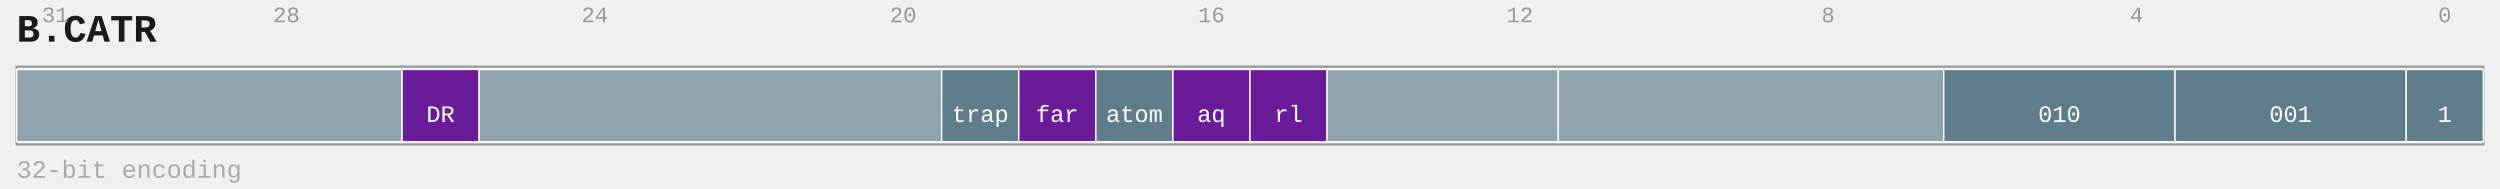
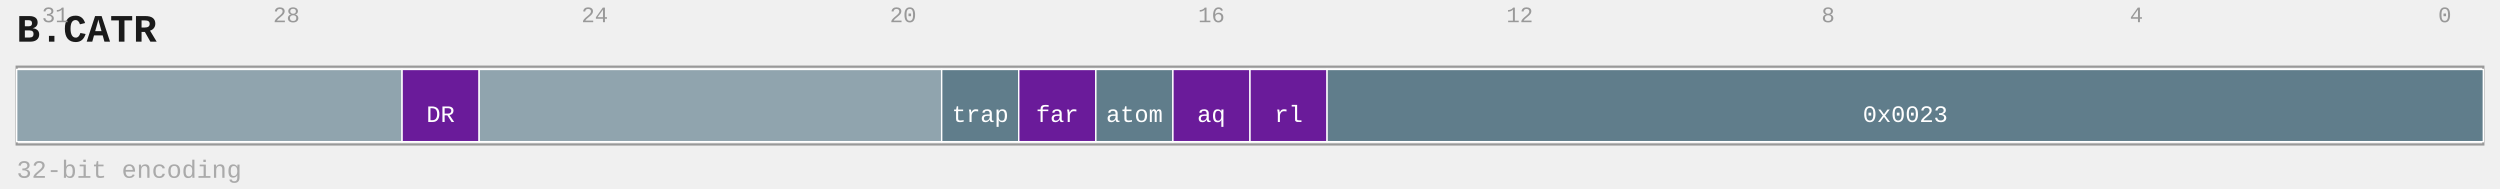
<svg xmlns="http://www.w3.org/2000/svg" viewBox="0 0 900 68" width="900" height="68">
  <defs>
    <style>
      text { font-family: 'Courier New', monospace; }
    </style>
  </defs>
  <text x="6" y="15" font-family="Helvetica Neue,Arial,sans-serif" font-weight="bold" font-size="14" fill="#1a1a1a">B.CATR</text>
  <text x="19.88" y="8" text-anchor="middle" font-size="8" fill="#999999">31</text>
  <text x="103.12" y="8" text-anchor="middle" font-size="8" fill="#999999">28</text>
  <text x="214.12" y="8" text-anchor="middle" font-size="8" fill="#999999">24</text>
  <text x="325.12" y="8" text-anchor="middle" font-size="8" fill="#999999">20</text>
  <text x="436.12" y="8" text-anchor="middle" font-size="8" fill="#999999">16</text>
  <text x="547.12" y="8" text-anchor="middle" font-size="8" fill="#999999">12</text>
  <text x="658.12" y="8" text-anchor="middle" font-size="8" fill="#999999">8</text>
  <text x="769.12" y="8" text-anchor="middle" font-size="8" fill="#999999">4</text>
  <text x="880.12" y="8" text-anchor="middle" font-size="8" fill="#999999">0</text>
  <rect x="6" y="24" width="888.00" height="28" fill="none" stroke="#999999" stroke-width="0.8" />
  <rect x="6.000" y="25" width="138.750" height="26" fill="#90A4AE" stroke="white" stroke-width="0.5" />
  <rect x="144.750" y="25" width="27.750" height="26" fill="#6A1B9A" stroke="white" stroke-width="0.5" />
  <text x="158.6" y="41.5" text-anchor="middle" dominant-baseline="middle" font-size="8.5" fill="white" pointer-events="none">DR</text>
  <rect x="172.500" y="25" width="166.500" height="26" fill="#90A4AE" stroke="white" stroke-width="0.5" />
  <rect x="339.000" y="25" width="27.750" height="26" fill="#607D8B" stroke="white" stroke-width="0.5" />
  <text x="352.9" y="41.5" text-anchor="middle" dominant-baseline="middle" font-size="8.5" fill="white" pointer-events="none">trap</text>
  <rect x="366.750" y="25" width="27.750" height="26" fill="#6A1B9A" stroke="white" stroke-width="0.5" />
  <text x="380.6" y="41.5" text-anchor="middle" dominant-baseline="middle" font-size="8.5" fill="white" pointer-events="none">far</text>
  <rect x="394.500" y="25" width="27.750" height="26" fill="#607D8B" stroke="white" stroke-width="0.5" />
  <text x="408.4" y="41.5" text-anchor="middle" dominant-baseline="middle" font-size="8.5" fill="white" pointer-events="none">atom</text>
  <rect x="422.250" y="25" width="27.750" height="26" fill="#6A1B9A" stroke="white" stroke-width="0.5" />
  <text x="436.1" y="41.5" text-anchor="middle" dominant-baseline="middle" font-size="8.5" fill="white" pointer-events="none">aq</text>
  <rect x="450.000" y="25" width="27.750" height="26" fill="#6A1B9A" stroke="white" stroke-width="0.5" />
  <text x="463.9" y="41.5" text-anchor="middle" dominant-baseline="middle" font-size="8.5" fill="white" pointer-events="none">rl</text>
-   <rect x="477.750" y="25" width="83.250" height="26" fill="#90A4AE" stroke="white" stroke-width="0.5" />
-   <rect x="561.000" y="25" width="138.750" height="26" fill="#90A4AE" stroke="white" stroke-width="0.5" />
-   <rect x="699.750" y="25" width="83.250" height="26" fill="#607D8B" stroke="white" stroke-width="0.5" />
-   <text x="741.4" y="41.5" text-anchor="middle" dominant-baseline="middle" font-size="8.5" fill="white" pointer-events="none">010</text>
-   <rect x="783.000" y="25" width="83.250" height="26" fill="#607D8B" stroke="white" stroke-width="0.5" />
-   <text x="824.6" y="41.5" text-anchor="middle" dominant-baseline="middle" font-size="8.5" fill="white" pointer-events="none">001</text>
-   <rect x="866.250" y="25" width="27.750" height="26" fill="#607D8B" stroke="white" stroke-width="0.5" />
-   <text x="880.1" y="41.5" text-anchor="middle" dominant-baseline="middle" font-size="8.5" fill="white" pointer-events="none">1</text>
+   <rect x="477.750" y="25" width="416.250" height="26" fill="#607D8B" stroke="white" stroke-width="0.5" />
+   <text x="685.9" y="41.5" text-anchor="middle" dominant-baseline="middle" font-size="8.5" fill="white" pointer-events="none">0x0023</text>
  <text x="6" y="64" font-size="9" fill="#aaaaaa" font-family="Helvetica Neue,Arial,sans-serif">32-bit encoding</text>
</svg>
